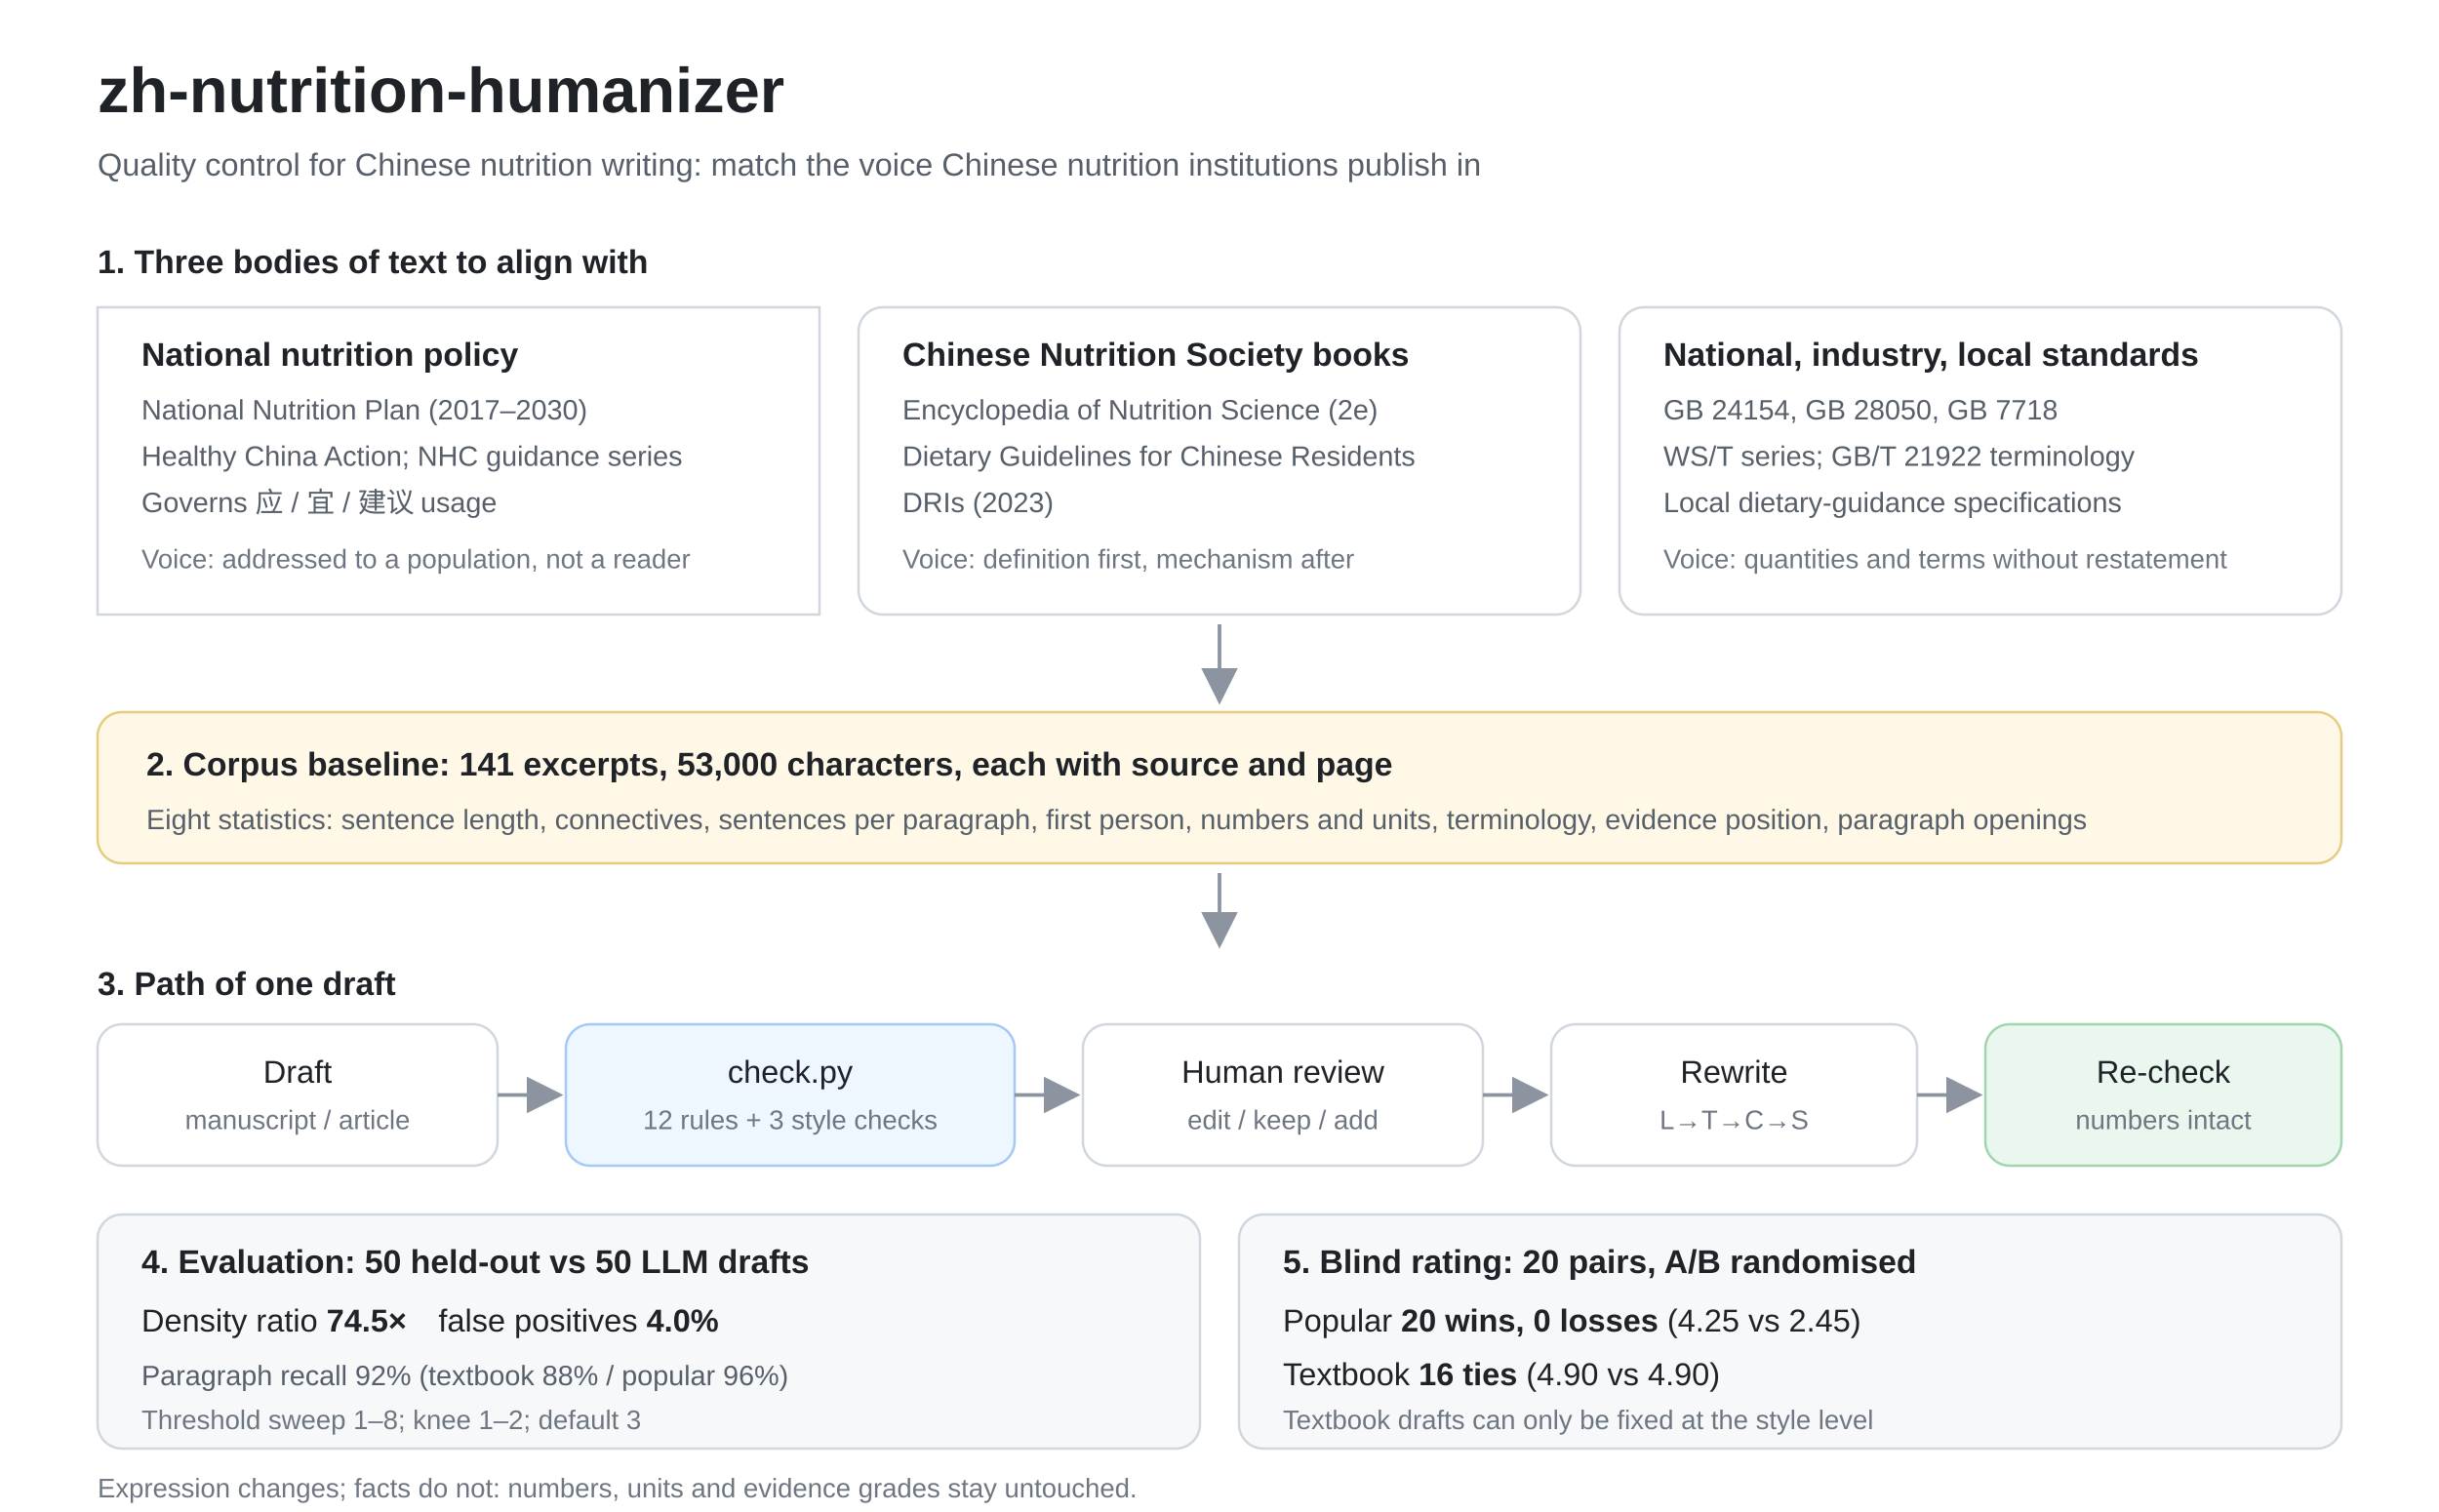
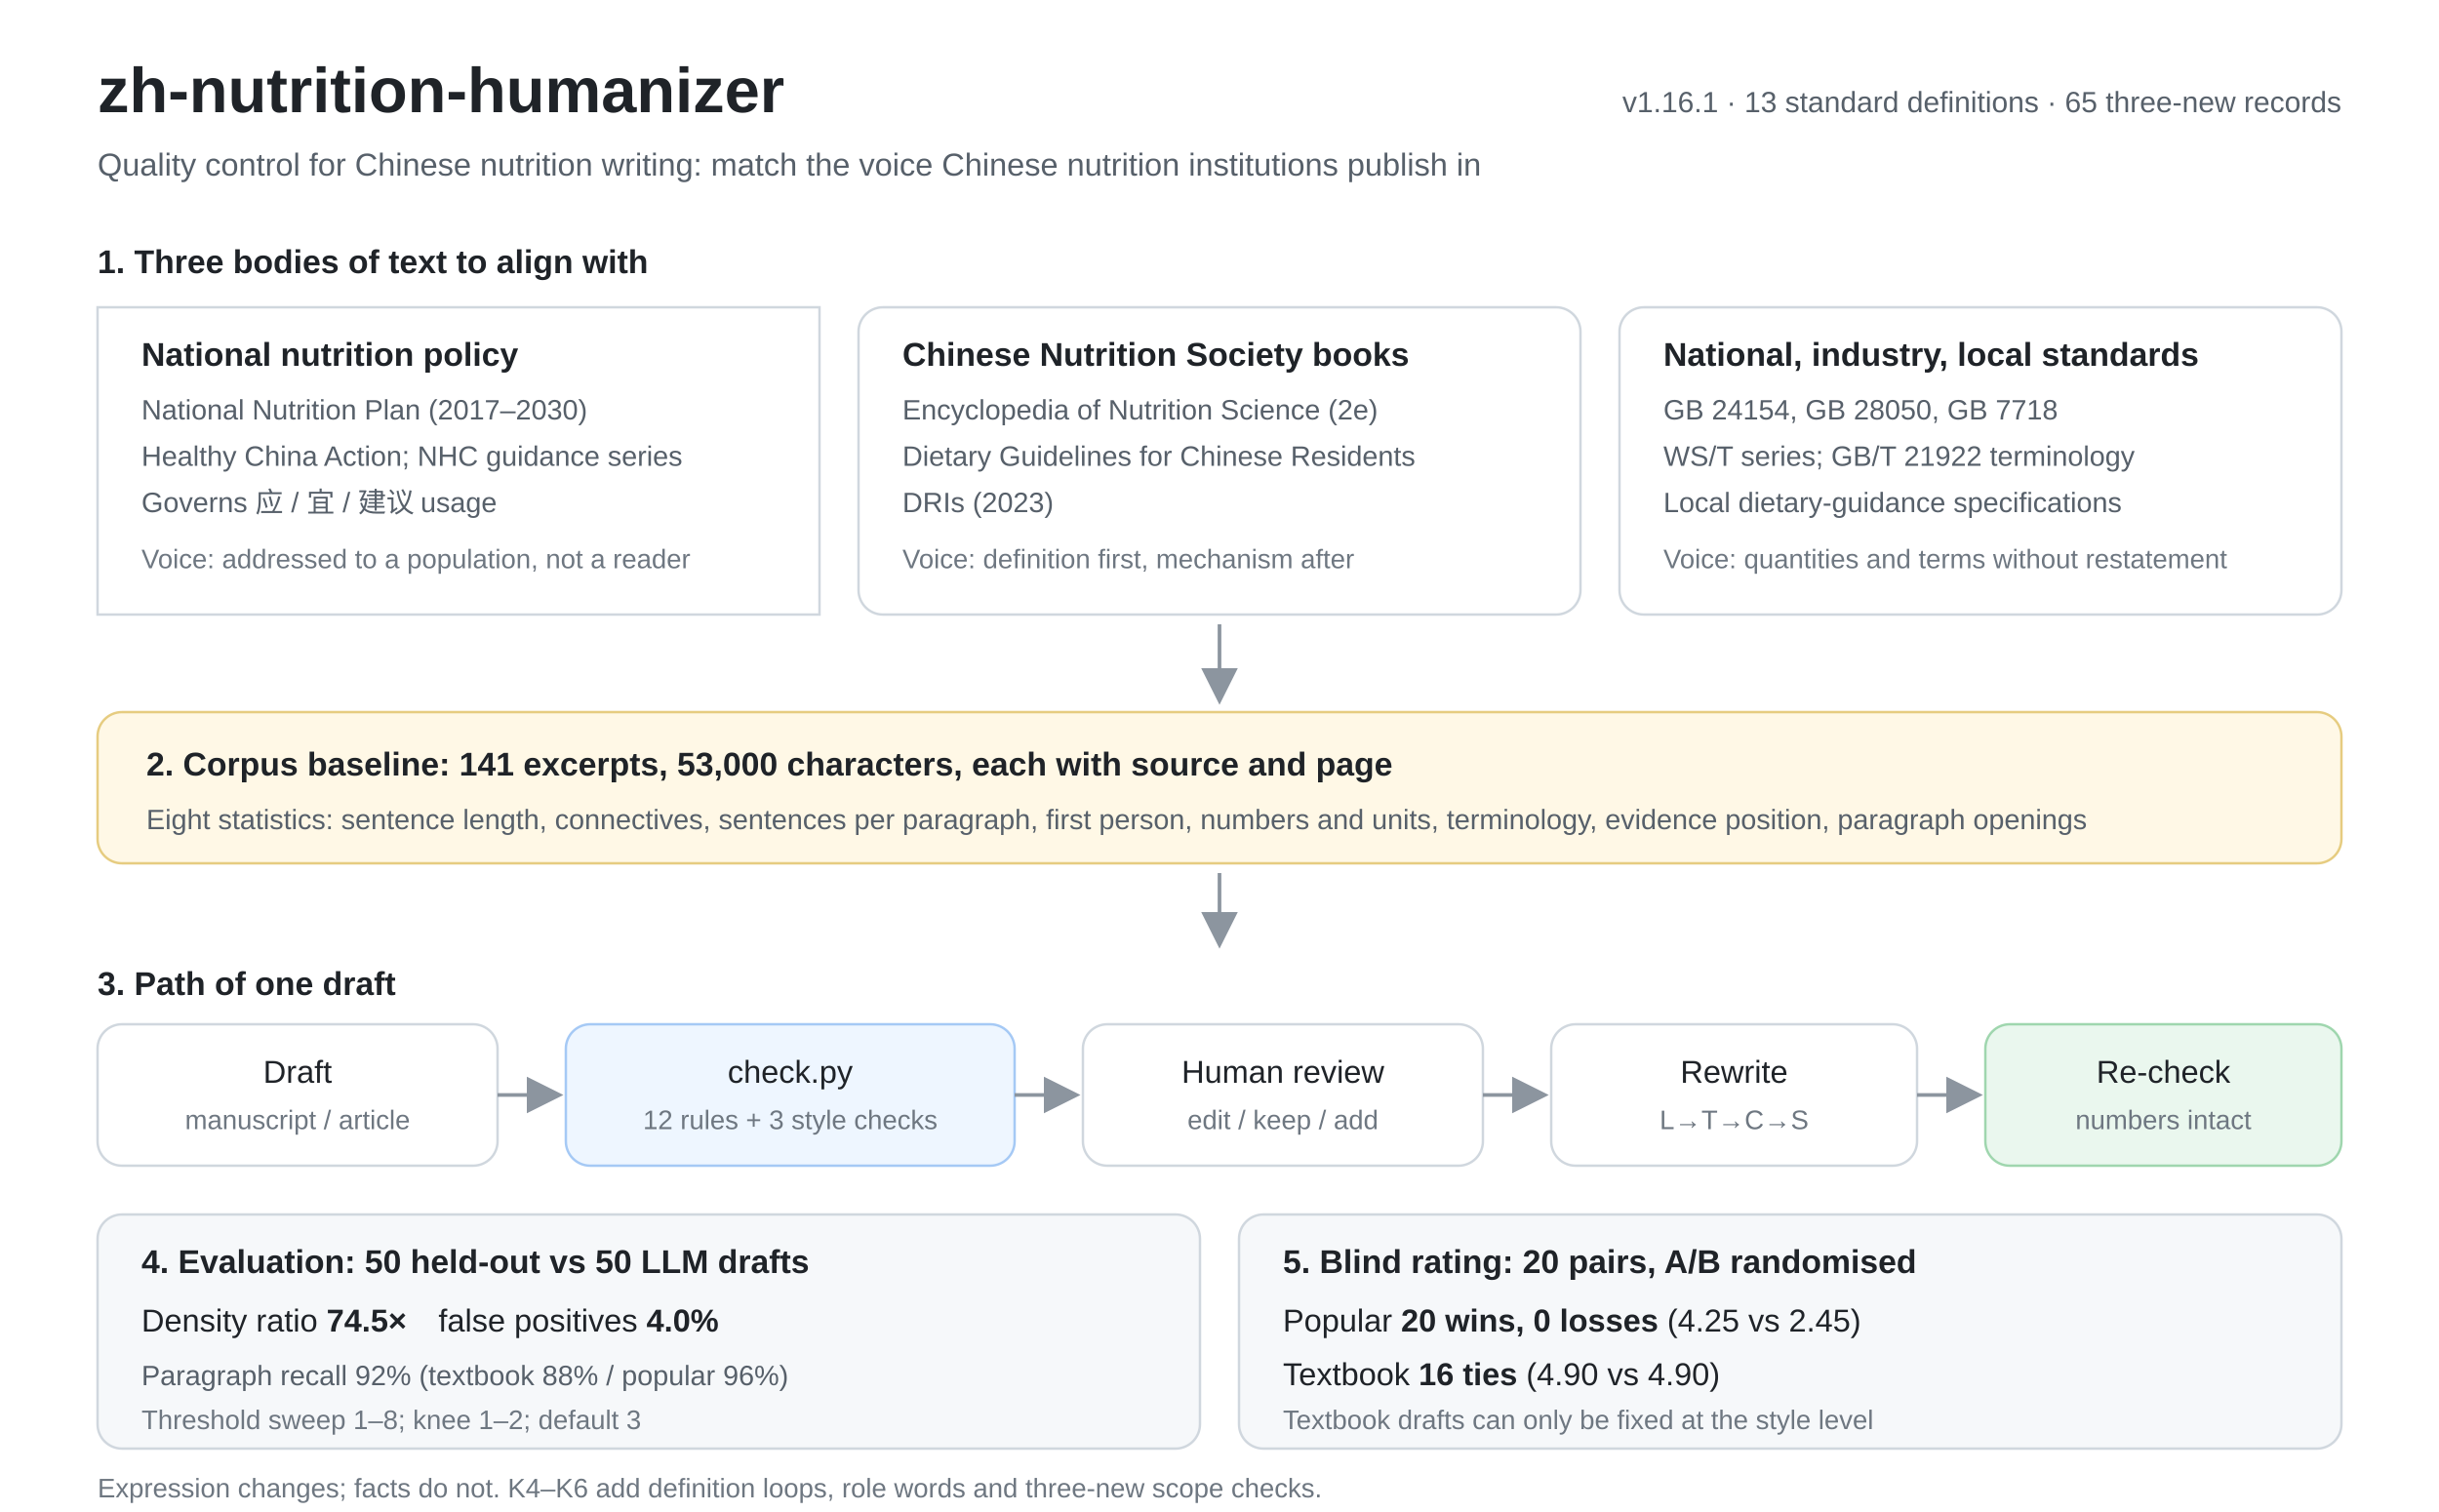
<svg xmlns="http://www.w3.org/2000/svg" width="1000" height="620" viewBox="0 0 1000 620" font-family="'Helvetica Neue',Arial,'Noto Sans',sans-serif">
  <defs>
    <marker id="arr" markerWidth="10" markerHeight="10" refX="8" refY="5" orient="auto">
      <path d="M0,0 L10,5 L0,10 z" fill="#8c959f" />
    </marker>
  </defs>
  <rect width="1000" height="620" fill="#ffffff" />
  <text x="40" y="46" font-size="26" font-weight="700" fill="#1f2328">zh-nutrition-humanizer</text>
+   <text x="960" y="46" text-anchor="end" font-size="12" fill="#57606a">v1.16.1 · 13 standard definitions · 65 three-new records</text>
  <text x="40" y="72" font-size="13" fill="#57606a">Quality control for Chinese nutrition writing: match the voice Chinese nutrition institutions publish in</text>
  <text x="40" y="112" font-size="13.5px" font-weight="700" fill="#1f2328">1. Three bodies of text to align with</text>
  <rect x="40" y="126" width="296" height="126" r="10" fill="#ffffff" stroke="#d0d7de" />
  <text x="58" y="150" font-size="13.5px" font-weight="700" fill="#1f2328">National nutrition policy</text>
  <text x="58" y="172" font-size="11.5px" fill="#57606a">National Nutrition Plan (2017–2030)</text>
  <text x="58" y="191" font-size="11.5px" fill="#57606a">Healthy China Action; NHC guidance series</text>
  <text x="58" y="210" font-size="11.5px" fill="#57606a">Governs 应 / 宜 / 建议 usage</text>
  <text x="58" y="233" font-size="11px" fill="#6e7781">Voice: addressed to a population, not a reader</text>
  <rect x="352" y="126" width="296" height="126" rx="10" fill="#ffffff" stroke="#d0d7de" />
  <text x="370" y="150" font-size="13.5px" font-weight="700" fill="#1f2328">Chinese Nutrition Society books</text>
  <text x="370" y="172" font-size="11.5px" fill="#57606a">Encyclopedia of Nutrition Science (2e)</text>
  <text x="370" y="191" font-size="11.5px" fill="#57606a">Dietary Guidelines for Chinese Residents</text>
  <text x="370" y="210" font-size="11.5px" fill="#57606a">DRIs (2023)</text>
  <text x="370" y="233" font-size="11px" fill="#6e7781">Voice: definition first, mechanism after</text>
  <rect x="664" y="126" width="296" height="126" rx="10" fill="#ffffff" stroke="#d0d7de" />
  <text x="682" y="150" font-size="13.5px" font-weight="700" fill="#1f2328">National, industry, local standards</text>
  <text x="682" y="172" font-size="11.5px" fill="#57606a">GB 24154, GB 28050, GB 7718</text>
  <text x="682" y="191" font-size="11.5px" fill="#57606a">WS/T series; GB/T 21922 terminology</text>
  <text x="682" y="210" font-size="11.5px" fill="#57606a">Local dietary-guidance specifications</text>
  <text x="682" y="233" font-size="11px" fill="#6e7781">Voice: quantities and terms without restatement</text>
  <line x1="500" y1="256" x2="500" y2="286" stroke="#8c959f" stroke-width="1.5" marker-end="url(#arr)" />
  <rect x="40" y="292" width="920" height="62" rx="10" fill="#fff8e6" stroke="#e6cc80" />
  <text x="60" y="318" font-size="13.5px" font-weight="700" fill="#1f2328">2. Corpus baseline: 141 excerpts, 53,000 characters, each with source and page</text>
  <text x="60" y="340" font-size="11.5px" fill="#57606a">Eight statistics: sentence length, connectives, sentences per paragraph, first person, numbers and units, terminology, evidence position, paragraph openings</text>
  <line x1="500" y1="358" x2="500" y2="386" stroke="#8c959f" stroke-width="1.5" marker-end="url(#arr)" />
  <text x="40" y="408" font-size="13.5px" font-weight="700" fill="#1f2328">3. Path of one draft</text>
  <rect x="40" y="420" width="164" height="58" rx="10" fill="#ffffff" stroke="#d0d7de" />
  <text x="122" y="444" text-anchor="middle" font-size="13px" fill="#1f2328">Draft</text>
  <text x="122" y="463" text-anchor="middle" font-size="11px" fill="#6e7781">manuscript / article</text>
  <rect x="232" y="420" width="184" height="58" rx="10" fill="#eef6ff" stroke="#a5c9f5" />
  <text x="324" y="444" text-anchor="middle" font-size="13px" fill="#1f2328">check.py</text>
  <text x="324" y="463" text-anchor="middle" font-size="11px" fill="#6e7781">12 rules + 3 style checks</text>
  <rect x="444" y="420" width="164" height="58" rx="10" fill="#ffffff" stroke="#d0d7de" />
  <text x="526" y="444" text-anchor="middle" font-size="13px" fill="#1f2328">Human review</text>
  <text x="526" y="463" text-anchor="middle" font-size="11px" fill="#6e7781">edit / keep / add</text>
  <rect x="636" y="420" width="150" height="58" rx="10" fill="#ffffff" stroke="#d0d7de" />
  <text x="711" y="444" text-anchor="middle" font-size="13px" fill="#1f2328">Rewrite</text>
  <text x="711" y="463" text-anchor="middle" font-size="11px" fill="#6e7781">L→T→C→S</text>
  <rect x="814" y="420" width="146" height="58" rx="10" fill="#eaf7ee" stroke="#9fd6ae" />
  <text x="887" y="444" text-anchor="middle" font-size="13px" fill="#1f2328">Re-check</text>
  <text x="887" y="463" text-anchor="middle" font-size="11px" fill="#6e7781">numbers intact</text>
  <line x1="204" y1="449" x2="228" y2="449" stroke="#8c959f" stroke-width="1.5" marker-end="url(#arr)" />
  <line x1="416" y1="449" x2="440" y2="449" stroke="#8c959f" stroke-width="1.5" marker-end="url(#arr)" />
  <line x1="608" y1="449" x2="632" y2="449" stroke="#8c959f" stroke-width="1.5" marker-end="url(#arr)" />
  <line x1="786" y1="449" x2="810" y2="449" stroke="#8c959f" stroke-width="1.5" marker-end="url(#arr)" />
  <rect x="40" y="498" width="452" height="96" rx="10" fill="#f6f8fa" stroke="#d0d7de" />
  <text x="58" y="522" font-size="13.5px" font-weight="700" fill="#1f2328">4. Evaluation: 50 held-out vs 50 LLM drafts</text>
  <text x="58" y="546" font-size="13px" fill="#1f2328">Density ratio <tspan font-weight="700">74.5×</tspan>　false positives <tspan font-weight="700">4.0%</tspan>
  </text>
  <text x="58" y="568" font-size="11.5px" fill="#57606a">Paragraph recall 92% (textbook 88% / popular 96%)</text>
  <text x="58" y="586" font-size="11px" fill="#6e7781">Threshold sweep 1–8; knee 1–2; default 3</text>
  <rect x="508" y="498" width="452" height="96" rx="10" fill="#f6f8fa" stroke="#d0d7de" />
  <text x="526" y="522" font-size="13.5px" font-weight="700" fill="#1f2328">5. Blind rating: 20 pairs, A/B randomised</text>
  <text x="526" y="546" font-size="13px" fill="#1f2328">Popular <tspan font-weight="700">20 wins, 0 losses</tspan> (4.25 vs 2.45)</text>
  <text x="526" y="568" font-size="13px" fill="#1f2328">Textbook <tspan font-weight="700">16 ties</tspan> (4.90 vs 4.90)</text>
  <text x="526" y="586" font-size="11px" fill="#6e7781">Textbook drafts can only be fixed at the style level</text>
-   <text x="40" y="614" font-size="11px" fill="#6e7781">Expression changes; facts do not: numbers, units and evidence grades stay untouched.</text>
+   <text x="40" y="614" font-size="11px" fill="#6e7781">Expression changes; facts do not. K4–K6 add definition loops, role words and three-new scope checks.</text>
</svg>
